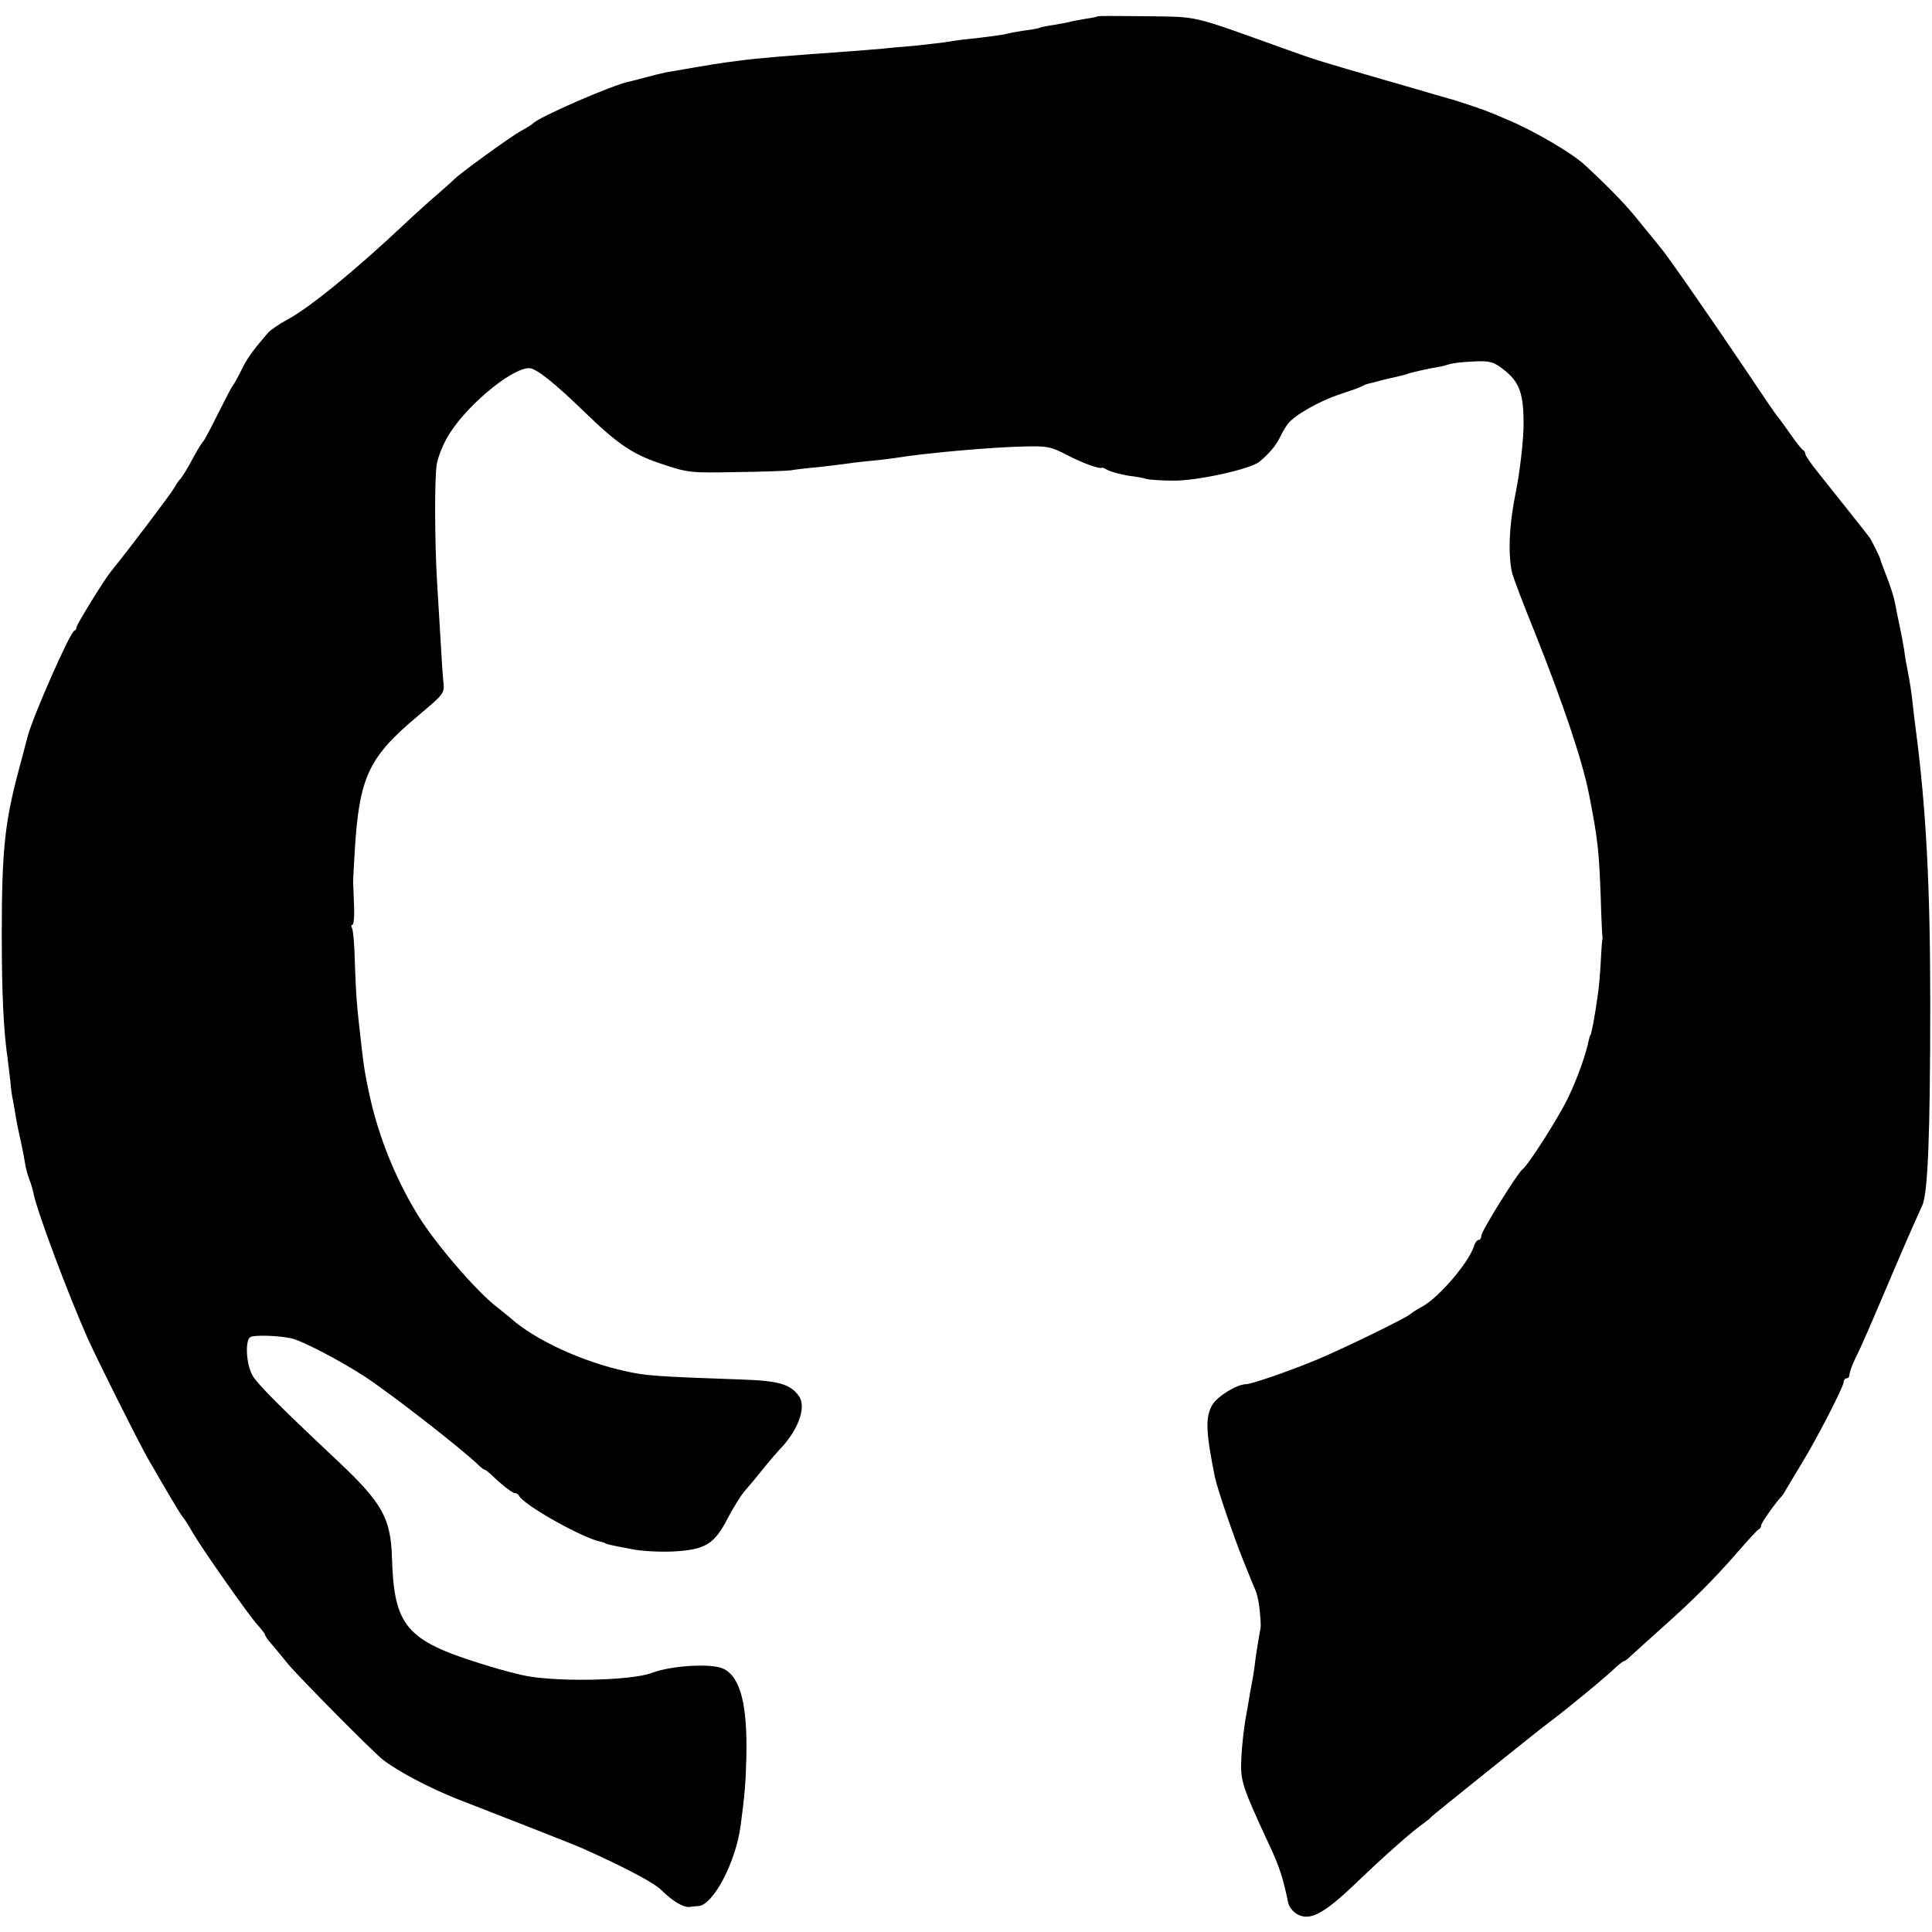
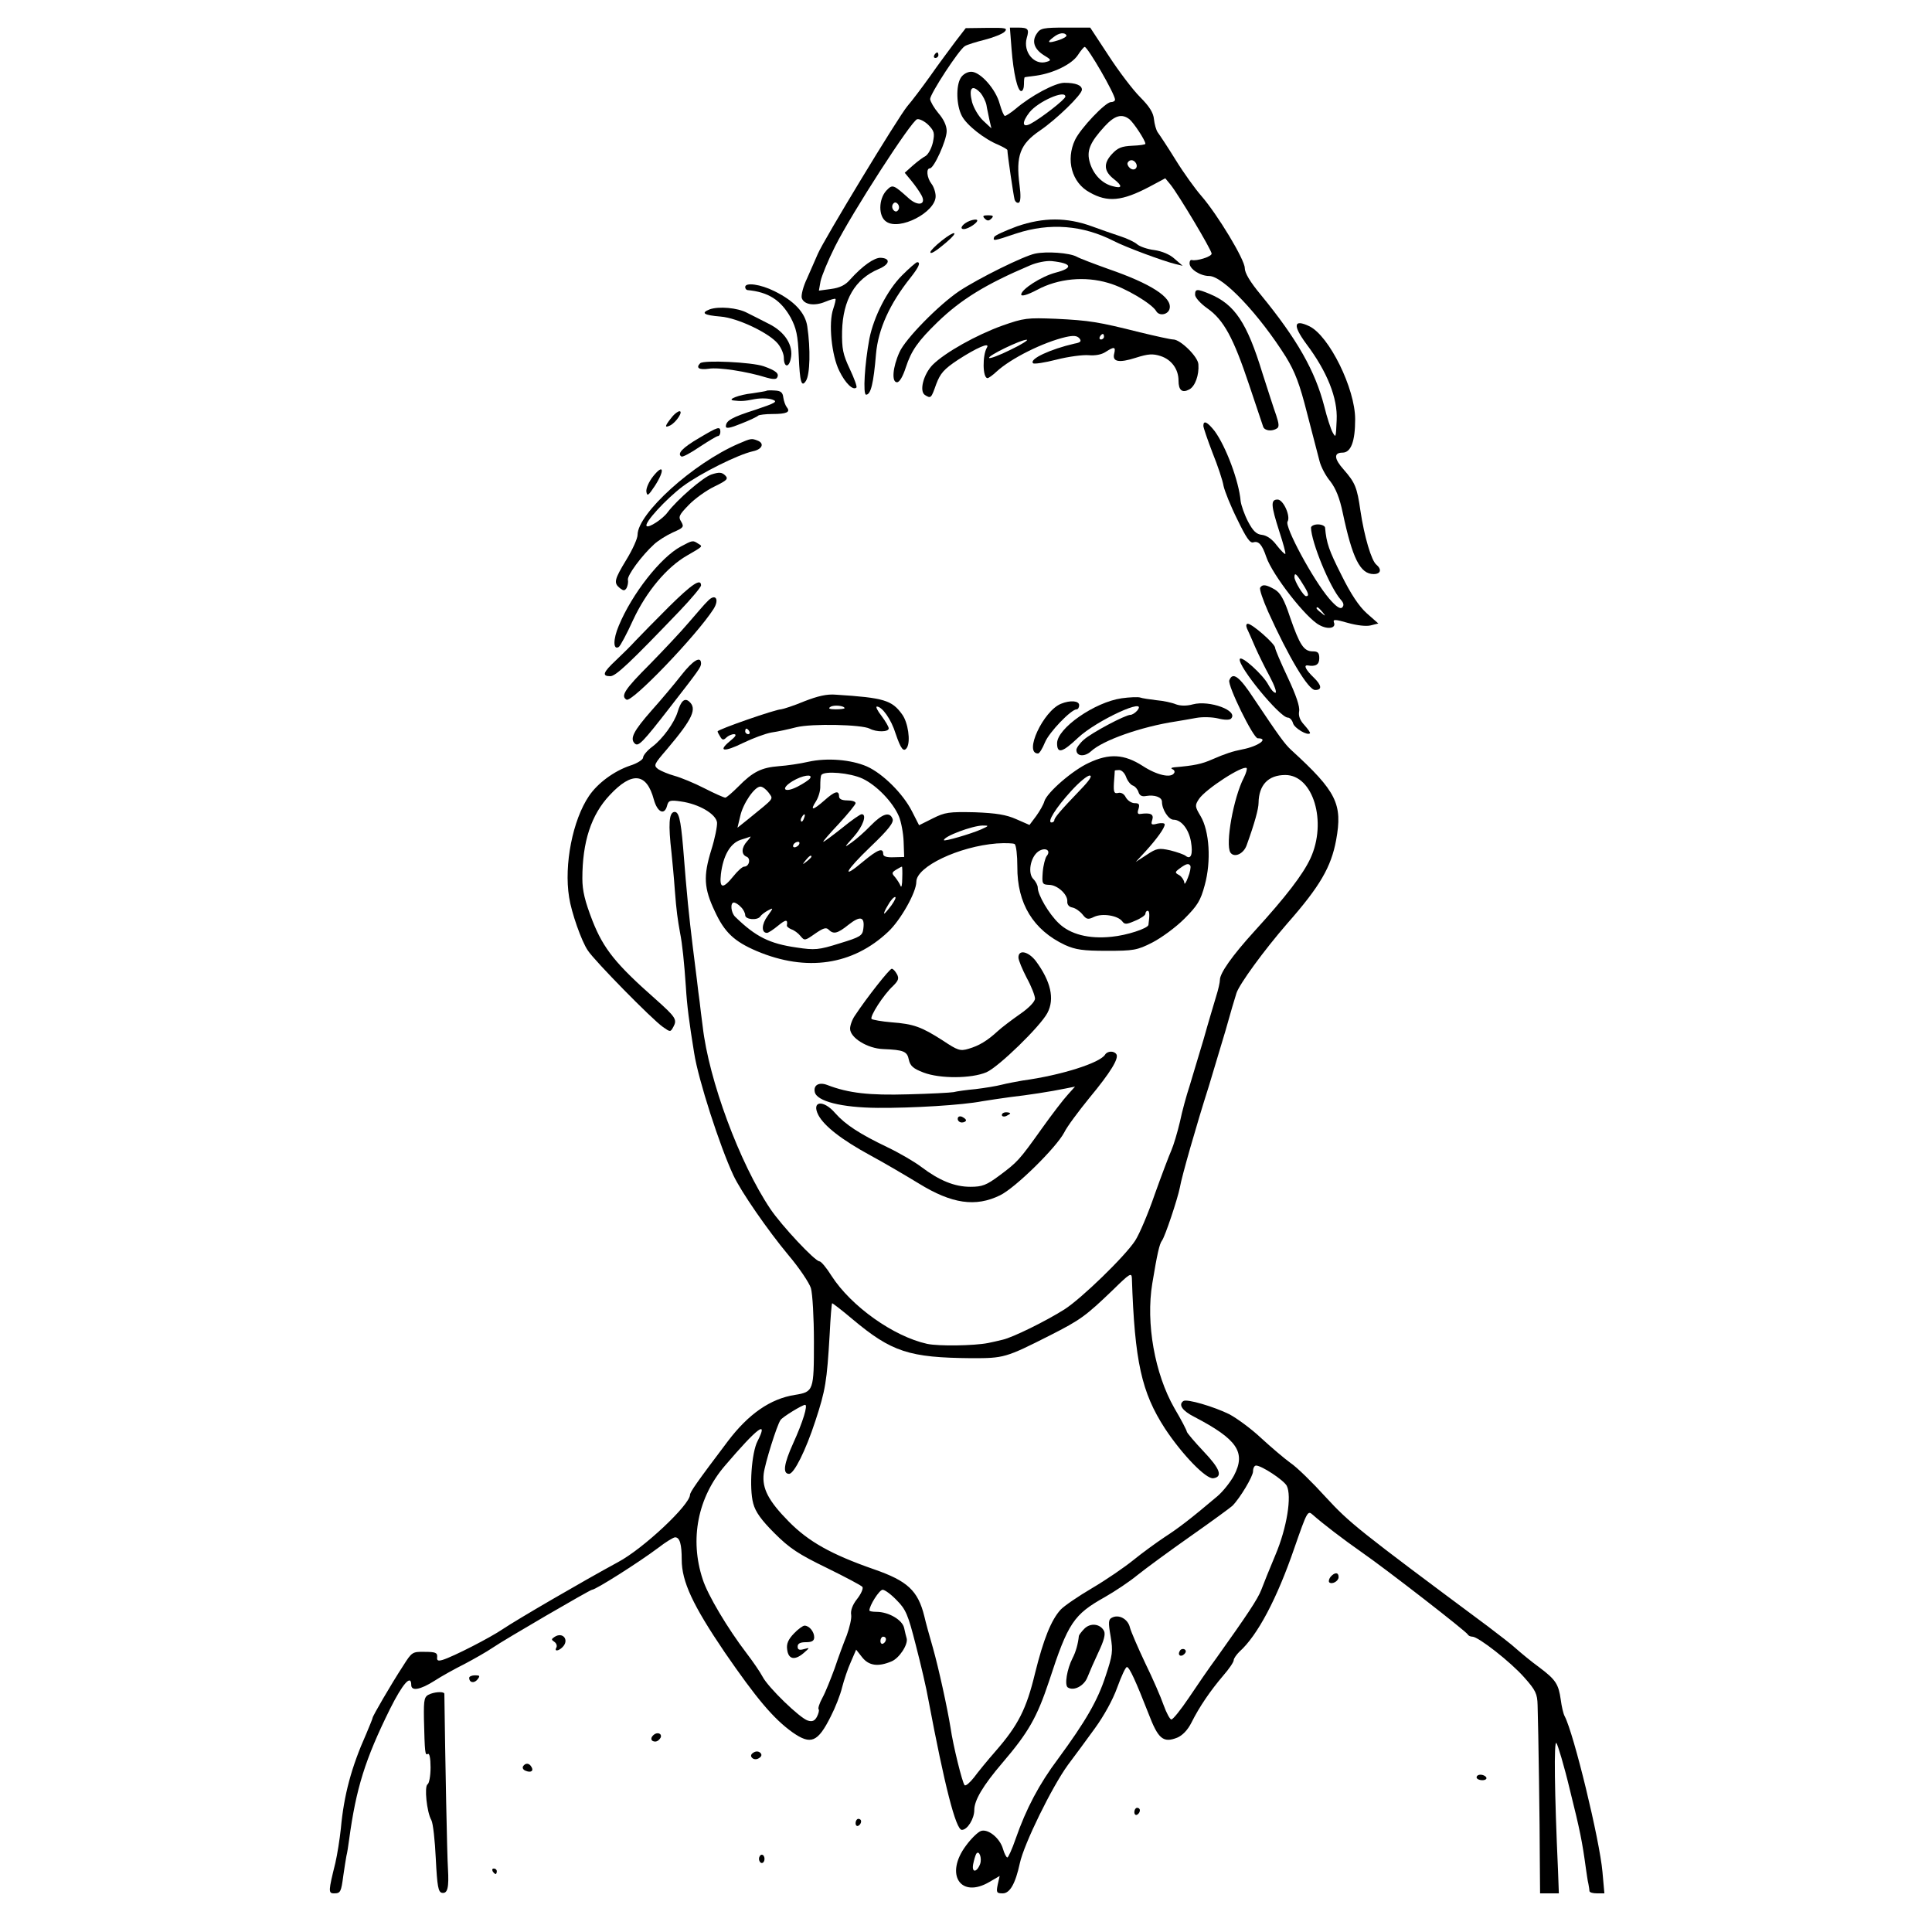
- <svg xmlns="http://www.w3.org/2000/svg" version="1.0" width="656pt" height="656pt" viewBox="0 0 656 656" preserveAspectRatio="xMidYMid meet">
-   <g transform="translate(0,656) scale(0.1,-0.1)" fill="#000000" stroke="none">
-     <path d="M3728 6505 c-2 -2 -21 -6 -43 -9 -22 -4 -47 -8 -55 -11 -8 -2 -32 -6 -54 -10 -21 -3 -41 -7 -45 -9 -3 -2 -28 -7 -55 -10 -27 -4 -52 -9 -55 -10 -5 -3 -69 -12 -156 -21 -16 -2 -43 -6 -60 -9 -16 -2 -59 -7 -95 -11 -36 -3 -85 -7 -110 -10 -25 -2 -81 -7 -125 -10 -211 -15 -296 -22 -365 -31 -71 -9 -83 -11 -250 -40 -14 -3 -43 -10 -65 -16 -22 -6 -48 -13 -58 -15 -52 -9 -311 -122 -327 -142 -3 -3 -21 -15 -40 -25 -34 -18 -220 -153 -230 -167 -3 -3 -27 -25 -55 -49 -27 -23 -79 -70 -115 -104 -165 -155 -319 -281 -394 -321 -28 -15 -58 -36 -66 -45 -50 -58 -71 -86 -91 -128 -13 -26 -26 -49 -29 -52 -3 -3 -25 -45 -50 -95 -24 -49 -47 -92 -51 -95 -3 -3 -16 -23 -28 -45 -26 -49 -44 -78 -52 -85 -3 -3 -11 -15 -17 -26 -9 -17 -153 -208 -215 -284 -23 -28 -117 -181 -117 -189 0 -5 -3 -11 -8 -13 -15 -6 -140 -290 -158 -358 -2 -8 -17 -64 -33 -125 -45 -170 -55 -267 -55 -550 0 -195 6 -326 20 -420 2 -16 6 -50 9 -75 2 -25 6 -55 9 -66 2 -12 7 -38 10 -58 3 -19 11 -57 17 -83 6 -27 12 -59 14 -73 2 -14 8 -37 14 -53 6 -15 13 -38 15 -50 12 -61 117 -341 184 -492 34 -75 163 -333 200 -400 58 -101 116 -200 122 -205 3 -3 18 -25 32 -50 34 -59 194 -287 224 -319 13 -14 24 -29 24 -32 0 -3 9 -17 21 -30 11 -13 37 -44 57 -69 43 -51 285 -295 322 -325 52 -40 156 -95 254 -134 56 -22 166 -65 246 -96 79 -31 160 -63 180 -72 145 -65 241 -116 266 -141 36 -36 74 -59 94 -57 8 1 23 3 32 3 51 5 127 151 143 275 13 98 17 141 19 224 5 181 -19 279 -78 307 -39 19 -176 11 -242 -14 -73 -28 -341 -32 -444 -7 -58 14 -82 21 -140 39 -250 78 -292 128 -299 356 -4 137 -32 188 -185 332 -180 169 -269 257 -287 287 -23 37 -28 121 -9 133 13 8 97 5 138 -4 38 -8 171 -78 252 -131 95 -63 323 -241 382 -297 10 -10 20 -18 23 -18 3 0 13 -8 23 -17 37 -36 72 -63 81 -63 5 0 11 -4 13 -8 11 -29 214 -144 278 -157 8 -2 15 -4 15 -5 0 -2 20 -7 90 -20 33 -7 96 -10 141 -8 108 6 139 24 184 111 19 37 46 80 60 96 14 16 41 48 60 72 19 24 44 53 55 65 65 66 94 146 68 183 -28 41 -69 53 -197 57 -287 10 -325 13 -391 28 -148 32 -310 107 -392 181 -6 5 -25 21 -42 34 -73 55 -215 221 -274 318 -76 125 -132 266 -162 403 -17 79 -19 93 -29 180 -15 129 -17 161 -21 267 -1 61 -6 117 -10 122 -3 6 -3 11 2 11 4 0 7 30 5 67 -1 38 -3 73 -3 78 0 6 2 49 5 97 15 259 46 326 216 468 90 76 90 75 85 120 -2 19 -6 80 -9 135 -3 55 -9 145 -12 200 -8 133 -9 351 -1 398 3 21 18 60 33 87 55 102 218 240 281 240 23 0 86 -50 193 -154 112 -108 162 -141 265 -174 81 -27 94 -28 243 -25 86 1 171 4 187 6 17 3 59 8 95 11 36 4 76 9 90 11 14 2 52 7 85 10 33 3 71 8 85 10 95 16 328 37 440 39 77 2 89 -1 145 -30 52 -27 110 -48 117 -42 2 1 12 -4 23 -10 12 -5 41 -13 65 -17 25 -3 53 -8 62 -11 10 -3 53 -6 95 -6 81 0 258 39 289 64 35 29 56 55 70 83 8 17 20 37 27 46 22 29 108 78 176 100 36 12 71 24 76 28 6 3 15 7 20 8 6 1 30 7 55 14 25 6 52 12 60 14 8 2 16 4 18 5 3 3 78 20 117 26 6 1 12 3 15 4 19 7 53 11 101 13 47 2 61 -2 92 -26 58 -44 72 -85 70 -202 -2 -57 -13 -150 -26 -215 -23 -111 -27 -211 -13 -274 4 -17 39 -109 78 -205 94 -236 160 -430 183 -546 30 -152 34 -190 40 -345 2 -74 5 -137 6 -140 1 -3 0 -9 -1 -15 -1 -5 -3 -39 -5 -75 -2 -36 -6 -85 -10 -110 -10 -72 -22 -135 -25 -135 -1 0 -3 -7 -5 -15 -10 -50 -39 -132 -71 -198 -32 -67 -135 -228 -154 -242 -16 -11 -140 -210 -140 -225 0 -8 -4 -15 -9 -15 -5 0 -13 -9 -16 -21 -18 -56 -118 -173 -175 -205 -19 -10 -37 -22 -40 -25 -9 -11 -226 -117 -317 -155 -99 -41 -221 -83 -242 -84 -31 0 -97 -41 -114 -69 -25 -42 -23 -92 8 -246 9 -42 64 -203 97 -285 19 -47 38 -94 43 -105 4 -11 10 -38 12 -60 5 -54 5 -57 0 -80 -2 -11 -8 -47 -13 -80 -4 -33 -8 -62 -9 -65 0 -3 -5 -27 -10 -55 -4 -27 -10 -57 -11 -65 -9 -44 -17 -111 -19 -159 -4 -78 1 -93 95 -296 34 -72 47 -113 64 -196 3 -14 17 -31 31 -39 43 -23 89 1 196 103 100 96 197 182 233 206 11 8 23 18 26 22 4 5 360 291 395 317 53 39 195 155 236 195 11 9 21 17 24 17 3 0 13 8 23 18 10 9 56 51 102 92 109 97 180 168 260 260 36 41 68 77 73 78 4 2 7 8 7 13 0 8 51 80 70 99 3 3 11 16 19 30 8 14 31 52 51 85 50 82 140 257 140 272 0 7 5 13 10 13 6 0 10 6 10 13 0 7 8 31 19 53 26 53 46 100 135 309 42 99 84 193 92 210 20 38 28 240 28 690 0 397 -14 662 -50 935 -2 14 -6 48 -9 75 -5 48 -9 72 -19 125 -3 14 -8 41 -10 60 -3 19 -10 58 -16 85 -6 28 -13 63 -16 80 -3 16 -15 54 -27 85 -12 30 -22 57 -22 60 -2 9 -30 65 -37 75 -14 19 -102 129 -172 217 -25 31 -46 61 -46 66 0 6 -4 12 -8 14 -4 2 -23 25 -42 53 -19 27 -39 55 -45 61 -5 6 -57 82 -115 169 -112 166 -261 381 -281 403 -6 8 -37 46 -69 85 -48 61 -103 117 -189 197 -44 41 -178 119 -266 155 -22 10 -49 21 -60 25 -18 8 -123 43 -135 45 -3 1 -23 7 -45 13 -22 7 -96 28 -165 48 -218 63 -243 70 -350 109 -327 117 -284 107 -477 110 -84 1 -154 1 -155 0z" />
+ <svg xmlns="http://www.w3.org/2000/svg" version="1.0" width="700pt" height="700pt" viewBox="0 0 700 700" preserveAspectRatio="xMidYMid meet">
+   <g transform="translate(0,700) scale(0.1,-0.1)" fill="#000000" stroke="none">
+     <path d="M3462 6850 c-20 -27 -62 -83 -92 -126 -30 -42 -67 -91 -82 -108 -33 -39 -305 -488 -325 -536 -8 -19 -26 -59 -39 -89 -14 -29 -22 -61 -19 -71 8 -24 46 -30 86 -13 17 7 34 12 36 10 2 -2 -2 -18 -8 -36 -18 -51 -6 -169 22 -225 22 -45 50 -72 62 -60 3 3 -8 33 -24 67 -25 53 -29 73 -28 137 3 114 47 189 132 225 41 17 45 39 8 41 -23 1 -66 -29 -111 -79 -17 -20 -38 -30 -69 -34 l-44 -6 6 34 c4 19 27 75 52 125 61 122 278 458 298 462 9 2 28 -8 41 -21 21 -22 23 -29 16 -63 -5 -22 -17 -43 -26 -49 -10 -5 -31 -21 -47 -35 l-29 -26 24 -29 c14 -17 30 -40 37 -53 18 -34 -13 -41 -47 -10 -56 50 -58 51 -81 27 -28 -31 -29 -93 0 -112 48 -34 179 34 179 92 0 14 -7 35 -15 45 -17 22 -20 56 -6 56 15 0 61 102 61 135 0 20 -11 43 -30 65 -16 19 -29 42 -30 51 0 19 105 180 126 192 8 5 40 15 72 23 31 8 64 21 72 29 12 13 4 15 -64 14 l-77 -1 -37 -48z m-207 -610 c-5 -8 -11 -8 -17 -2 -6 6 -7 16 -3 22 5 8 11 8 17 2 6 -6 7 -16 3 -22z" />
+     <path d="M3665 6823 c7 -90 22 -153 35 -153 6 0 10 11 10 25 0 14 1 25 3 25 1 1 20 3 42 6 62 9 128 41 150 74 11 17 22 30 25 30 11 0 110 -171 110 -191 0 -5 -7 -9 -15 -9 -20 0 -110 -95 -130 -137 -34 -72 -12 -155 53 -190 65 -37 117 -32 216 20 l58 31 19 -23 c29 -36 149 -237 149 -250 0 -11 -55 -28 -72 -23 -5 1 -8 -4 -8 -12 0 -21 39 -46 71 -46 50 0 181 -139 278 -293 33 -54 50 -98 77 -205 20 -76 40 -153 45 -173 5 -20 22 -53 39 -73 20 -26 34 -61 45 -114 35 -165 63 -222 112 -222 26 0 30 17 10 34 -18 14 -44 102 -58 196 -12 84 -19 101 -60 148 -36 40 -37 62 -5 62 31 0 46 41 46 121 0 111 -94 302 -166 337 -57 27 -61 4 -11 -64 76 -101 114 -197 110 -276 -3 -66 -3 -65 -15 -44 -6 11 -20 53 -30 94 -33 128 -98 243 -230 404 -39 47 -58 79 -58 97 0 30 -98 193 -158 262 -21 24 -63 82 -92 129 -29 47 -59 92 -65 100 -6 8 -12 30 -14 48 -2 23 -16 46 -50 80 -26 26 -77 93 -114 150 l-67 102 -90 0 c-78 0 -91 -2 -103 -21 -20 -28 -10 -57 25 -79 27 -16 28 -19 10 -24 -44 -14 -86 35 -72 86 10 33 5 38 -32 38 l-29 0 6 -77z m199 49 c2 -4 -11 -12 -30 -18 -38 -12 -43 -8 -16 12 19 15 39 18 46 6z m228 -304 c16 -13 58 -77 58 -89 0 -3 -21 -6 -47 -7 -39 -2 -53 -7 -75 -31 -31 -34 -28 -62 8 -90 32 -25 30 -35 -3 -26 -39 9 -71 42 -84 85 -13 43 -1 73 54 133 36 39 62 46 89 25z m23 -158 c11 -17 -5 -32 -21 -19 -7 6 -11 15 -8 20 7 12 21 11 29 -1z" />
+     <path d="M3385 6800 c-3 -5 -1 -10 4 -10 6 0 11 5 11 10 0 6 -2 10 -4 10 -3 0 -8 -4 -11 -10z" />
+     <path d="M3481 6718 c-18 -29 -16 -100 4 -138 17 -33 81 -84 133 -105 17 -8 32 -16 32 -19 0 -15 22 -164 26 -179 3 -9 10 -14 16 -11 6 4 7 27 2 63 -14 107 2 149 74 198 59 40 152 130 152 148 0 16 -22 25 -64 25 -33 0 -121 -47 -177 -95 -17 -14 -34 -25 -38 -25 -4 0 -12 20 -19 44 -14 53 -70 116 -103 116 -14 0 -30 -9 -38 -22z m72 -55 c8 -10 18 -29 21 -43 2 -14 8 -38 11 -55 l7 -30 -30 28 c-17 16 -34 46 -40 67 -13 52 0 66 31 33z m307 -13 c0 -10 -89 -79 -127 -99 -30 -15 -31 6 -3 42 31 39 130 83 130 57z" />
+     <path d="M3568 6208 c9 -9 15 -9 24 0 9 9 7 12 -12 12 -19 0 -21 -3 -12 -12z" />
+     <path d="M3514 6200 c-26 -10 -40 -30 -22 -30 17 0 55 26 48 33 -3 3 -15 1 -26 -3z" />
+     <path d="M3685 6180 c-43 -16 -81 -33 -83 -39 -5 -15 -3 -15 80 13 122 40 241 30 353 -27 42 -22 182 -74 225 -84 l25 -6 -29 25 c-17 16 -46 28 -74 32 -25 3 -53 13 -62 21 -9 8 -36 21 -61 29 -24 8 -71 24 -103 36 -91 33 -175 33 -271 0z" />
+     <path d="M3412 6128 c-23 -18 -41 -37 -41 -41 -1 -10 18 1 59 36 47 40 31 44 -18 5z" />
+     <path d="M3750 6081 c-42 -9 -204 -89 -275 -136 -74 -50 -195 -173 -216 -221 -25 -55 -29 -109 -9 -109 9 0 21 20 32 54 20 61 44 95 115 164 85 82 174 137 334 205 25 11 60 18 80 16 74 -8 79 -25 13 -42 -52 -14 -123 -60 -124 -79 0 -8 22 -2 58 17 76 41 173 50 257 25 61 -17 158 -75 174 -102 11 -20 45 -13 49 10 8 40 -68 89 -221 142 -53 19 -106 39 -116 45 -26 14 -109 20 -151 11z" />
+     <path d="M3268 6002 c-53 -53 -102 -149 -118 -229 -17 -91 -24 -203 -12 -203 17 0 27 40 36 148 8 90 50 182 125 276 30 38 38 56 24 56 -5 -1 -29 -22 -55 -48z" />
+     <path d="M2700 5960 c0 -5 3 -10 8 -11 76 -7 121 -36 157 -100 20 -38 26 -64 29 -139 4 -95 10 -115 26 -90 15 23 17 116 5 197 -7 49 -46 92 -119 128 -50 25 -106 33 -106 15z" />
+     <path d="M4330 5932 c0 -10 20 -32 44 -49 60 -42 95 -107 152 -278 26 -77 49 -146 51 -152 6 -14 32 -17 50 -5 8 5 7 17 -3 47 -8 22 -30 91 -50 153 -56 183 -100 249 -191 287 -46 19 -53 19 -53 -3z" />
+     <path d="M2571 5879 c-33 -13 -21 -21 40 -26 62 -5 177 -60 208 -99 12 -15 21 -37 21 -50 0 -35 18 -38 25 -4 11 48 -21 98 -80 127 -27 14 -63 32 -79 40 -34 18 -102 24 -135 12z" />
+     <path d="M3631 5820 c-92 -33 -207 -97 -252 -142 -33 -34 -49 -95 -28 -109 22 -14 23 -12 41 39 15 39 27 54 80 89 65 42 116 65 104 44 -17 -28 -16 -111 2 -111 4 0 18 10 32 23 53 49 170 107 252 126 28 6 40 5 49 -5 8 -10 5 -15 -18 -19 -87 -20 -165 -56 -150 -71 3 -4 42 2 85 13 43 11 96 18 117 16 23 -2 46 2 61 12 31 20 37 19 31 -6 -8 -30 17 -35 79 -15 44 14 61 15 89 6 40 -13 65 -48 65 -89 0 -35 13 -46 39 -32 21 11 36 52 33 91 -1 27 -65 90 -91 90 -9 0 -63 12 -121 26 -151 38 -183 43 -305 49 -103 4 -115 3 -194 -25z m369 -40 c0 -5 -5 -10 -11 -10 -5 0 -7 5 -4 10 3 6 8 10 11 10 2 0 4 -4 4 -10z m-338 -47 c-40 -20 -75 -33 -78 -30 -8 7 116 67 136 66 8 0 -18 -17 -58 -36z" />
+     <path d="M2537 5684 c-17 -17 -4 -25 31 -20 35 6 139 -10 209 -32 20 -6 35 -7 38 -1 10 15 -3 26 -48 42 -44 15 -217 23 -230 11z" />
+     <path d="M2777 5584 c-1 -1 -24 -5 -51 -9 -48 -5 -94 -23 -68 -26 26 -3 38 -3 77 5 22 4 51 3 64 -2 20 -7 11 -12 -60 -36 -88 -28 -109 -40 -109 -61 0 -9 16 -6 55 10 31 12 58 25 62 29 3 3 27 6 53 6 50 0 65 7 51 24 -5 6 -11 22 -13 36 -2 18 -9 24 -30 25 -15 1 -29 1 -31 -1z" />
+     <path d="M2438 5493 c-29 -35 -33 -46 -9 -34 22 12 47 51 33 51 -5 0 -16 -8 -24 -17z" />
+     <path d="M4360 5457 c0 -6 15 -50 33 -97 19 -47 37 -101 40 -120 4 -19 26 -74 50 -122 32 -66 46 -87 58 -83 19 6 32 -8 47 -53 22 -65 145 -223 193 -247 31 -17 61 -11 52 10 -4 12 5 11 51 -2 32 -9 66 -13 82 -9 l28 7 -42 37 c-28 25 -58 70 -92 139 -45 89 -54 115 -59 171 0 6 -12 12 -26 12 -14 0 -25 -6 -25 -12 1 -52 68 -216 108 -261 11 -12 12 -21 5 -28 -7 -7 -22 3 -47 32 -59 69 -162 261 -151 279 12 19 -15 80 -36 80 -26 0 -24 -21 6 -115 14 -43 24 -79 22 -82 -2 -2 -16 12 -31 31 -16 22 -36 36 -53 38 -21 2 -33 14 -51 48 -13 25 -25 59 -27 75 -6 71 -53 197 -94 253 -26 33 -41 41 -41 19z m359 -571 c23 -36 25 -46 13 -46 -9 0 -42 54 -42 69 0 18 7 13 29 -23z m72 -103 c13 -16 12 -17 -3 -4 -10 7 -18 15 -18 17 0 8 8 3 21 -13z" />
+     <path d="M2533 5413 c-60 -35 -81 -57 -64 -67 4 -3 34 13 66 35 32 21 62 39 66 39 5 0 9 7 9 15 0 22 -8 19 -77 -22z" />
+     <path d="M2675 5392 c-164 -71 -365 -253 -365 -330 0 -13 -18 -53 -40 -89 -45 -74 -47 -85 -24 -104 13 -10 17 -10 24 0 4 8 7 21 5 30 -3 16 50 88 95 129 14 13 44 32 68 43 39 17 41 20 30 39 -11 17 -8 24 27 60 22 23 64 53 93 67 47 23 52 28 39 41 -12 11 -21 12 -49 3 -31 -10 -125 -92 -159 -137 -17 -24 -69 -58 -76 -50 -11 10 70 98 131 144 65 48 200 115 254 127 34 7 43 29 16 39 -21 8 -23 8 -69 -12z" />
+     <path d="M2367 5275 c-16 -20 -27 -45 -25 -57 3 -17 7 -14 31 22 36 56 32 82 -6 35z" />
+     <path d="M2467 5020 c-73 -39 -177 -171 -225 -287 -21 -49 -21 -90 0 -77 5 3 29 47 52 98 48 103 122 191 195 233 59 34 58 33 41 43 -20 13 -20 13 -63 -10z" />
+     <path d="M2424 4802 c-49 -49 -103 -104 -121 -123 -17 -19 -50 -51 -72 -72 -46 -43 -51 -57 -20 -57 20 0 69 46 252 237 42 44 77 86 77 92 0 27 -33 5 -116 -77z" />
+     <path d="M4566 4871 c-4 -5 10 -45 29 -88 74 -164 145 -283 170 -283 26 0 24 17 -5 45 -29 28 -38 46 -22 44 29 -5 42 3 42 26 0 20 -5 25 -24 25 -32 0 -47 23 -82 124 -21 64 -35 88 -55 100 -31 18 -45 20 -53 7z" />
+     <path d="M2564 4822 c-11 -10 -41 -46 -69 -78 -27 -32 -92 -101 -142 -152 -90 -90 -105 -114 -83 -127 19 -12 254 233 315 328 23 36 7 59 -21 29z" />
+     <path d="M4518 4723 c5 -10 18 -40 30 -68 12 -27 36 -76 53 -107 17 -32 26 -58 20 -58 -6 0 -17 13 -25 28 -19 37 -99 109 -104 94 -8 -25 145 -212 174 -212 7 0 16 -9 19 -21 6 -18 52 -45 61 -36 3 2 -7 15 -20 30 -16 17 -22 33 -19 50 3 17 -11 58 -41 122 -25 53 -46 102 -46 108 0 14 -83 87 -99 87 -6 0 -7 -7 -3 -17z" />
+     <path d="M2468 4553 c-25 -32 -73 -89 -107 -127 -65 -74 -80 -102 -61 -120 13 -12 28 3 128 132 105 135 112 145 112 158 0 29 -29 12 -72 -43z" />
+     <path d="M4454 4535 c-7 -18 87 -210 103 -210 42 0 2 -29 -55 -40 -36 -7 -63 -16 -109 -36 -38 -17 -66 -23 -138 -29 -11 -1 -14 -4 -7 -7 6 -2 10 -9 6 -14 -11 -19 -62 -8 -114 26 -67 43 -121 46 -195 11 -59 -27 -151 -107 -161 -139 -3 -12 -17 -36 -30 -54 l-24 -32 -48 21 c-36 16 -72 22 -150 25 -94 2 -108 0 -152 -22 l-50 -25 -26 51 c-32 63 -105 136 -163 162 -58 25 -144 32 -212 17 -30 -7 -78 -14 -107 -16 -63 -5 -94 -20 -147 -74 -22 -22 -43 -40 -47 -40 -5 0 -39 15 -76 34 -37 19 -86 39 -108 45 -22 6 -48 17 -59 24 -18 14 -16 17 32 73 93 110 110 147 79 173 -16 13 -29 1 -41 -39 -12 -39 -54 -97 -91 -125 -19 -14 -34 -32 -34 -40 0 -7 -21 -21 -47 -29 -59 -20 -118 -64 -149 -110 -59 -87 -91 -249 -72 -367 8 -54 45 -160 68 -193 23 -36 233 -250 272 -277 27 -19 27 -19 38 1 14 26 8 35 -65 100 -144 127 -188 182 -228 283 -28 72 -37 110 -37 154 0 133 32 231 99 302 81 87 134 81 160 -16 13 -47 39 -58 48 -22 5 19 11 21 51 15 64 -9 126 -45 130 -76 1 -14 -8 -59 -21 -100 -29 -94 -27 -138 13 -222 35 -76 70 -109 152 -144 180 -76 348 -51 476 70 45 42 102 143 102 181 0 55 154 128 291 139 31 2 60 1 65 -2 6 -4 10 -41 10 -82 -1 -134 58 -230 173 -284 38 -17 65 -21 151 -21 97 0 110 2 165 30 33 17 85 55 116 86 48 48 59 66 74 122 24 87 17 196 -15 250 -21 35 -21 39 -6 62 24 36 160 124 173 112 2 -3 -2 -18 -10 -34 -38 -73 -68 -242 -49 -272 14 -20 48 -5 59 27 29 80 43 132 43 153 1 65 35 101 97 101 101 0 152 -170 91 -302 -27 -58 -88 -138 -203 -264 -81 -89 -125 -152 -125 -176 0 -9 -6 -36 -14 -61 -7 -24 -28 -93 -45 -154 -18 -60 -41 -137 -51 -170 -11 -33 -27 -91 -35 -130 -9 -38 -23 -85 -31 -103 -8 -18 -35 -89 -60 -159 -24 -70 -56 -145 -71 -168 -37 -57 -195 -210 -256 -249 -68 -43 -188 -102 -224 -110 -15 -4 -39 -9 -53 -12 -51 -10 -179 -12 -221 -3 -122 27 -275 136 -346 246 -18 29 -38 53 -44 53 -16 0 -137 129 -178 190 -111 165 -223 467 -245 661 -4 30 -9 70 -11 89 -3 19 -7 55 -10 80 -3 25 -10 79 -15 120 -14 115 -21 181 -35 360 -9 105 -16 131 -33 128 -18 -4 -21 -44 -9 -148 3 -30 9 -91 12 -135 6 -78 10 -104 19 -155 8 -39 15 -107 21 -195 4 -68 12 -129 30 -240 15 -97 93 -338 142 -443 28 -60 125 -200 200 -290 39 -46 75 -100 81 -119 6 -20 11 -107 11 -194 0 -178 -1 -182 -69 -193 -89 -14 -168 -69 -243 -168 -114 -151 -136 -183 -137 -194 -1 -37 -169 -195 -261 -244 -129 -70 -366 -208 -418 -243 -44 -30 -178 -99 -217 -111 -17 -5 -22 -3 -20 11 1 15 -7 18 -45 18 -45 1 -47 -1 -78 -50 -45 -69 -111 -183 -111 -189 0 -3 -11 -29 -23 -58 -54 -121 -81 -222 -92 -343 -4 -38 -13 -95 -20 -125 -25 -101 -26 -110 -5 -110 24 0 26 5 34 65 4 28 9 59 11 70 3 11 7 38 10 60 25 185 58 291 148 473 46 92 77 127 77 87 0 -23 32 -18 84 15 26 17 75 44 109 61 34 18 80 44 102 59 42 29 353 210 360 210 13 0 168 98 240 152 27 21 55 38 61 38 17 0 24 -25 24 -81 0 -79 40 -165 156 -336 115 -167 176 -240 246 -290 66 -46 91 -36 138 58 16 31 35 79 41 105 7 27 21 69 32 93 l19 44 22 -28 c24 -30 57 -35 105 -15 29 11 62 62 56 84 -2 6 -6 23 -9 37 -6 30 -57 59 -100 59 -14 0 -26 2 -26 5 0 18 36 75 48 75 8 0 31 -17 51 -38 33 -33 41 -52 69 -162 18 -69 39 -159 46 -200 58 -307 99 -470 121 -470 20 0 45 40 45 72 0 35 31 88 102 171 94 110 125 164 169 296 69 212 89 241 203 305 35 20 88 55 117 79 30 24 117 88 194 142 77 54 145 104 150 109 28 28 75 107 75 125 0 12 5 21 11 21 20 0 99 -52 111 -73 19 -37 1 -152 -41 -251 -21 -50 -44 -107 -51 -126 -13 -34 -52 -92 -161 -245 -28 -38 -74 -105 -102 -147 -29 -43 -57 -78 -63 -78 -5 0 -18 24 -28 52 -10 29 -40 98 -67 153 -26 55 -51 113 -55 128 -7 31 -40 49 -65 36 -13 -6 -14 -17 -5 -68 9 -54 7 -68 -18 -143 -29 -90 -73 -165 -172 -300 -69 -92 -116 -181 -154 -290 -13 -38 -27 -68 -30 -68 -4 0 -11 14 -16 31 -11 39 -54 74 -80 65 -11 -4 -35 -27 -54 -53 -78 -104 -20 -194 86 -131 l36 21 -7 -31 c-6 -29 -4 -32 18 -32 26 0 46 35 62 109 15 70 116 276 174 356 25 33 69 93 98 133 32 44 65 103 81 148 15 41 30 74 35 74 9 0 33 -53 78 -168 35 -92 53 -108 104 -88 19 8 38 27 52 55 29 58 69 116 115 170 21 24 38 49 38 56 0 6 10 20 21 31 65 58 136 192 199 376 46 132 48 136 66 120 36 -32 109 -88 179 -137 88 -61 379 -287 383 -297 2 -4 9 -8 17 -8 21 0 139 -92 188 -148 41 -46 47 -59 48 -100 3 -96 8 -441 8 -559 l1 -123 34 0 34 0 -3 82 c-13 288 -15 472 -6 463 5 -6 28 -82 49 -170 37 -148 45 -189 58 -285 3 -19 6 -44 9 -55 2 -11 4 -23 4 -27 1 -5 13 -8 27 -8 l27 0 -7 78 c-10 115 -104 502 -137 564 -5 9 -11 36 -14 59 -8 57 -18 73 -78 118 -29 21 -65 51 -82 66 -16 15 -64 52 -105 83 -472 351 -499 373 -586 467 -48 53 -106 110 -129 125 -22 16 -69 56 -105 89 -36 34 -88 72 -116 87 -57 28 -153 56 -166 48 -20 -13 -4 -36 40 -58 155 -81 187 -128 143 -212 -13 -24 -40 -58 -60 -75 -97 -82 -140 -115 -191 -148 -30 -20 -81 -57 -113 -83 -32 -26 -99 -72 -150 -102 -51 -30 -102 -65 -114 -78 -34 -37 -62 -106 -93 -231 -31 -129 -61 -188 -143 -282 -29 -33 -64 -76 -78 -95 -15 -19 -30 -32 -34 -28 -8 7 -42 145 -51 208 -11 69 -43 216 -64 290 -12 41 -26 92 -31 114 -23 93 -61 128 -182 170 -155 54 -237 100 -309 173 -74 75 -97 120 -91 173 4 36 48 177 61 195 7 11 79 55 89 55 11 0 -8 -62 -43 -139 -34 -75 -39 -111 -15 -111 18 0 60 84 95 191 37 112 42 144 52 314 3 61 7 111 9 113 1 1 34 -24 73 -57 143 -120 206 -140 432 -142 117 0 123 1 285 83 110 56 128 69 228 165 60 59 67 63 68 42 10 -302 35 -414 120 -545 62 -94 149 -184 175 -180 35 5 25 34 -35 97 -33 35 -61 68 -61 72 0 4 -20 43 -45 85 -71 124 -104 308 -80 452 18 109 26 143 35 155 11 14 57 152 65 193 6 37 60 226 105 367 15 50 42 140 60 200 17 61 35 122 40 137 11 33 99 154 184 252 119 135 159 205 177 302 24 131 2 176 -162 326 -24 22 -43 48 -136 187 -53 81 -77 98 -89 66z m-374 -350 c5 -14 16 -28 24 -31 9 -3 18 -14 21 -24 4 -13 13 -17 28 -14 30 5 57 -4 57 -21 0 -28 24 -65 42 -65 28 0 55 -34 63 -79 8 -46 0 -67 -19 -52 -6 5 -32 14 -56 20 -41 9 -49 8 -85 -16 l-40 -26 36 39 c40 44 69 84 69 97 0 5 -12 6 -26 3 -22 -6 -25 -4 -19 14 6 20 -6 26 -43 21 -10 -2 -12 4 -7 18 5 17 2 21 -14 21 -11 0 -25 9 -32 21 -6 13 -18 19 -28 16 -14 -3 -17 2 -15 37 2 23 3 42 3 44 1 1 8 2 16 2 9 0 20 -11 25 -25z m-955 -6 c51 -24 110 -85 132 -137 8 -19 16 -61 17 -91 l2 -56 -38 -1 c-26 -1 -38 3 -38 12 0 24 -20 16 -72 -27 -83 -70 -66 -35 26 53 65 62 85 88 80 101 -10 27 -36 20 -79 -24 -22 -23 -53 -50 -70 -62 -28 -20 -27 -18 8 21 34 38 49 82 29 82 -5 0 -37 -22 -71 -50 -34 -27 -65 -50 -68 -50 -3 0 22 29 56 65 33 36 61 70 61 75 0 6 -13 10 -30 10 -20 0 -30 5 -30 15 0 23 -16 18 -53 -15 -42 -37 -53 -38 -31 -4 9 14 17 39 16 56 0 18 1 36 4 40 10 16 104 8 149 -13z m-190 1 c-4 -6 -24 -19 -45 -30 -49 -25 -64 -8 -18 20 35 21 74 27 63 10z m979 -42 c-72 -75 -94 -101 -94 -110 0 -4 -5 -8 -10 -8 -18 0 16 54 71 114 28 31 58 56 67 56 11 0 -1 -18 -34 -52z m-1129 -10 c17 -25 24 -16 -73 -95 l-40 -32 10 42 c10 46 52 107 73 107 8 0 21 -10 30 -22z m128 -93 c-3 -9 -8 -14 -10 -11 -3 3 -2 9 2 15 9 16 15 13 8 -4z m642 -40 c-36 -16 -135 -45 -135 -39 0 14 102 52 140 53 24 0 24 -1 -5 -14z m-848 -43 c-21 -23 -22 -48 -2 -56 16 -6 10 -36 -9 -36 -6 0 -24 -16 -39 -35 -38 -47 -51 -45 -45 8 8 66 33 111 71 124 17 5 34 11 36 12 2 0 -3 -7 -12 -17z m188 -12 c-3 -5 -11 -10 -16 -10 -6 0 -7 5 -4 10 3 6 11 10 16 10 6 0 7 -4 4 -10z m897 -42 c-5 -7 -12 -33 -14 -58 -3 -42 -2 -45 23 -46 30 0 68 -35 66 -60 -1 -11 6 -20 18 -22 11 -2 27 -13 37 -25 14 -18 20 -20 42 -9 30 14 86 5 102 -16 9 -12 15 -12 47 2 20 8 37 20 37 25 0 6 4 11 8 11 7 0 8 -14 3 -51 -2 -13 -79 -38 -133 -43 -83 -9 -151 9 -192 49 -36 34 -76 103 -76 129 0 8 -7 22 -16 31 -21 21 -11 79 18 100 25 17 48 4 30 -17z m-852 -2 c0 -2 -8 -10 -17 -17 -16 -13 -17 -12 -4 4 13 16 21 21 21 13z m1373 -33 c2 -5 -1 -24 -9 -43 -7 -19 -13 -27 -13 -18 -1 9 -9 21 -18 27 -17 9 -17 11 2 25 23 17 32 19 38 9z m-1044 -45 c0 -24 -3 -36 -6 -28 -3 8 -12 22 -20 32 -13 14 -12 17 4 27 10 6 19 11 21 11 1 0 2 -19 1 -42z m-39 -98 c-12 -16 -24 -30 -26 -30 -3 0 3 14 13 30 9 17 21 30 26 30 5 0 -1 -13 -13 -30z m-546 -6 c9 -8 16 -22 16 -30 0 -16 45 -20 55 -4 3 5 16 15 27 21 21 11 21 11 -1 -20 -22 -30 -23 -61 -2 -61 5 0 23 12 40 26 28 23 36 24 32 1 -1 -4 7 -10 16 -14 10 -3 25 -14 33 -24 15 -18 16 -18 53 8 29 20 40 24 49 15 18 -18 32 -15 73 18 42 33 59 29 53 -15 -3 -25 -10 -30 -86 -53 -76 -24 -90 -25 -156 -15 -98 14 -148 39 -222 111 -16 15 -19 52 -5 52 5 0 17 -7 25 -16z m61 -1935 c-22 -41 -31 -171 -16 -226 8 -31 30 -61 77 -108 55 -55 87 -76 190 -126 67 -33 126 -64 129 -69 3 -6 -5 -25 -20 -44 -16 -20 -24 -42 -21 -57 2 -13 -6 -46 -16 -74 -11 -27 -31 -81 -44 -120 -14 -38 -33 -86 -44 -106 -11 -20 -17 -39 -14 -42 3 -3 0 -15 -6 -27 -8 -15 -17 -19 -33 -14 -28 8 -144 120 -164 159 -9 17 -35 55 -58 85 -68 89 -141 211 -159 268 -48 145 -18 297 81 412 118 138 158 168 118 89z m465 -718 c0 -6 -4 -13 -10 -16 -5 -3 -10 1 -10 9 0 9 5 16 10 16 6 0 10 -4 10 -9z m341 -815 c-12 -31 -31 -32 -25 0 3 15 8 32 11 37 10 16 22 -15 14 -37z" />
+     <path d="M2876 1081 c-20 -21 -27 -37 -24 -57 4 -36 27 -41 59 -14 24 21 24 21 2 15 -17 -5 -23 -2 -23 9 0 11 9 16 30 16 22 0 30 5 30 18 0 20 -18 42 -35 42 -6 0 -24 -13 -39 -29z" />
+     <path d="M2914 4459 c-38 -16 -76 -28 -84 -29 -20 0 -230 -73 -230 -80 0 -3 5 -12 10 -20 7 -12 12 -12 22 -2 6 6 19 12 28 12 10 -1 5 -9 -15 -25 -46 -38 -22 -41 47 -7 35 17 81 34 103 38 22 3 63 12 90 19 56 14 237 10 266 -5 24 -13 69 -13 69 1 0 6 -12 26 -26 45 -15 19 -22 34 -17 34 19 0 52 -46 68 -98 19 -56 29 -69 41 -51 14 23 4 91 -17 120 -37 52 -66 61 -240 72 -33 3 -66 -5 -115 -24z m146 -25 c0 -2 -15 -4 -32 -4 -23 0 -29 3 -19 9 12 8 51 4 51 -5z m-345 -84 c3 -5 1 -10 -4 -10 -6 0 -11 5 -11 10 0 6 2 10 4 10 3 0 8 -4 11 -10z" />
+     <path d="M4064 4470 c-98 -14 -234 -109 -234 -163 0 -39 19 -34 76 20 67 63 258 151 214 98 -7 -8 -18 -15 -24 -15 -19 0 -141 -65 -169 -90 -15 -13 -27 -30 -27 -37 0 -24 30 -26 53 -5 43 40 182 89 307 108 19 3 53 9 75 13 22 4 57 3 78 -2 23 -6 42 -6 47 -1 29 29 -78 68 -138 52 -22 -6 -44 -6 -61 0 -14 6 -46 13 -71 15 -25 3 -52 7 -60 10 -8 2 -38 1 -66 -3z" />
+     <path d="M3844 4450 c-64 -26 -136 -180 -83 -180 5 0 16 18 25 40 15 37 95 120 115 120 5 0 9 7 9 15 0 16 -32 19 -66 5z" />
+     <path d="M3690 3531 c0 -10 14 -43 30 -74 17 -31 30 -65 30 -75 0 -11 -22 -34 -54 -56 -30 -21 -67 -49 -81 -62 -38 -35 -68 -53 -106 -64 -30 -9 -39 -6 -93 30 -78 50 -106 60 -186 66 -36 3 -68 9 -72 12 -8 8 43 88 78 120 19 19 22 27 14 42 -6 11 -14 20 -19 20 -8 0 -90 -104 -133 -169 -10 -14 -18 -36 -18 -48 0 -33 63 -72 120 -74 74 -3 87 -8 93 -39 5 -22 16 -32 53 -46 60 -23 174 -22 228 1 44 19 196 167 221 215 27 51 12 115 -42 188 -27 35 -63 43 -63 13z" />
+     <path d="M4004 3179 c-18 -30 -159 -75 -299 -94 -22 -4 -56 -10 -75 -15 -19 -5 -62 -12 -95 -16 -33 -3 -69 -8 -80 -11 -11 -2 -85 -6 -165 -8 -140 -4 -215 4 -293 34 -29 11 -50 0 -45 -25 6 -34 97 -57 228 -58 126 -1 307 10 379 24 25 4 71 11 101 15 62 7 147 20 200 31 l35 7 -26 -29 c-15 -16 -58 -72 -95 -124 -82 -115 -87 -120 -154 -170 -46 -34 -61 -40 -104 -40 -58 0 -113 23 -178 72 -25 19 -80 51 -124 72 -98 47 -151 81 -188 123 -43 50 -87 44 -61 -7 21 -40 85 -90 190 -147 50 -27 128 -73 174 -101 120 -74 206 -86 294 -43 56 27 204 173 233 228 10 21 52 77 91 125 78 94 107 143 98 158 -8 13 -32 13 -41 -1z" />
+     <path d="M3630 2960 c0 -5 7 -7 15 -4 8 4 15 8 15 10 0 2 -7 4 -15 4 -8 0 -15 -4 -15 -10z" />
+     <path d="M3470 2946 c0 -7 7 -13 15 -13 8 0 15 4 15 8 0 4 -7 9 -15 13 -9 3 -15 0 -15 -8z" />
+     <path d="M4821 1287 c-6 -8 -8 -16 -5 -20 10 -9 34 4 34 19 0 18 -14 18 -29 1z" />
+     <path d="M3929 1099 c-10 -10 -19 -22 -20 -26 -3 -29 -11 -58 -23 -81 -20 -39 -30 -98 -17 -106 22 -14 59 6 71 37 7 18 25 59 40 91 20 42 26 65 20 77 -14 26 -49 30 -71 8z" />
+     <path d="M2009 1069 c-12 -8 -12 -10 0 -18 7 -5 10 -14 7 -20 -9 -15 7 -14 22 1 26 26 1 57 -29 37z" />
+     <path d="M4275 1019 c-10 -15 3 -25 16 -12 7 7 7 13 1 17 -6 3 -14 1 -17 -5z" />
+     <path d="M1700 921 c0 -18 18 -21 30 -6 10 13 9 15 -9 15 -11 0 -21 -4 -21 -9z" />
+     <path d="M1560 863 c-23 -9 -25 -16 -24 -90 3 -124 4 -134 14 -128 6 4 10 -15 10 -49 0 -30 -5 -58 -11 -61 -12 -8 -3 -100 14 -130 6 -11 13 -74 16 -140 5 -100 9 -120 22 -123 21 -4 26 19 22 88 -3 41 -10 397 -13 633 0 8 -28 8 -50 0z" />
+     <path d="M2367 713 c-12 -11 -8 -23 7 -23 8 0 16 7 20 15 5 15 -14 21 -27 8z" />
+     <path d="M2730 650 c-10 -6 -11 -13 -5 -19 6 -6 16 -7 25 -1 10 6 11 13 5 19 -6 6 -16 7 -25 1z" />
+     <path d="M1895 600 c-3 -6 1 -13 10 -16 19 -8 30 0 20 15 -8 14 -22 14 -30 1z" />
+     <path d="M5350 560 c0 -5 9 -10 21 -10 11 0 17 5 14 10 -3 6 -13 10 -21 10 -8 0 -14 -4 -14 -10z" />
+     <path d="M4110 434 c0 -8 5 -12 10 -9 6 3 10 10 10 16 0 5 -4 9 -10 9 -5 0 -10 -7 -10 -16z" />
+     <path d="M3100 394 c0 -8 5 -12 10 -9 6 3 10 10 10 16 0 5 -4 9 -10 9 -5 0 -10 -7 -10 -16z" />
+     <path d="M2750 265 c0 -8 5 -15 10 -15 6 0 10 7 10 15 0 8 -4 15 -10 15 -5 0 -10 -7 -10 -15z" />
+     <path d="M1785 220 c3 -5 8 -10 11 -10 2 0 4 5 4 10 0 6 -5 10 -11 10 -5 0 -7 -4 -4 -10z" />
  </g>
</svg>
